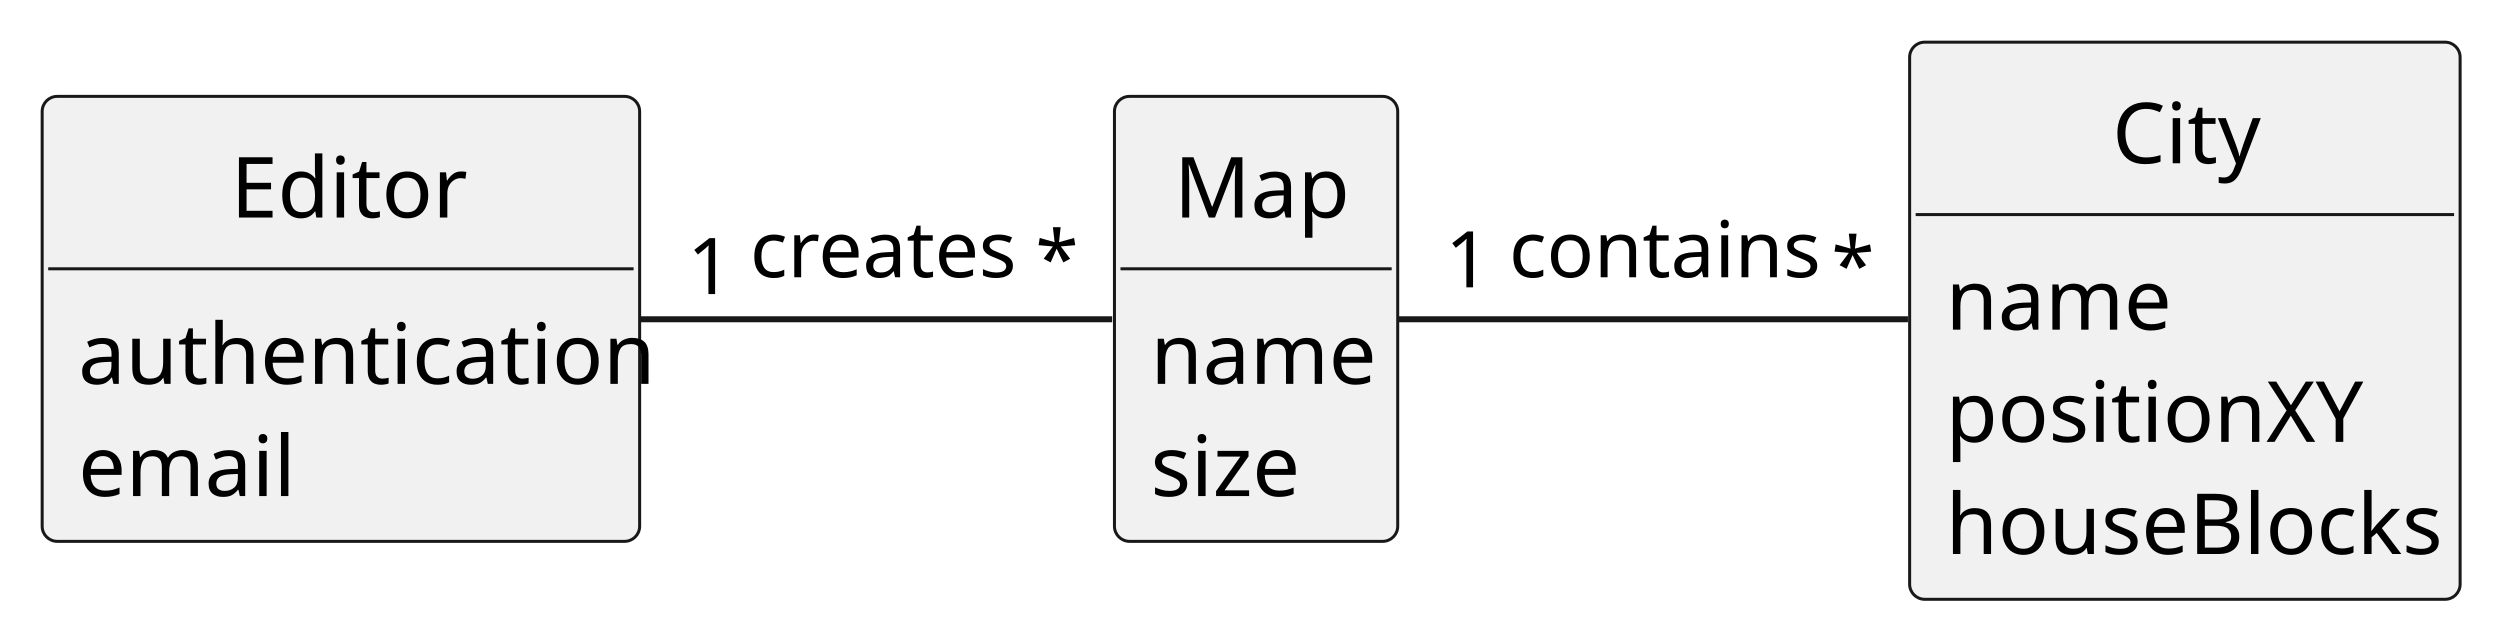
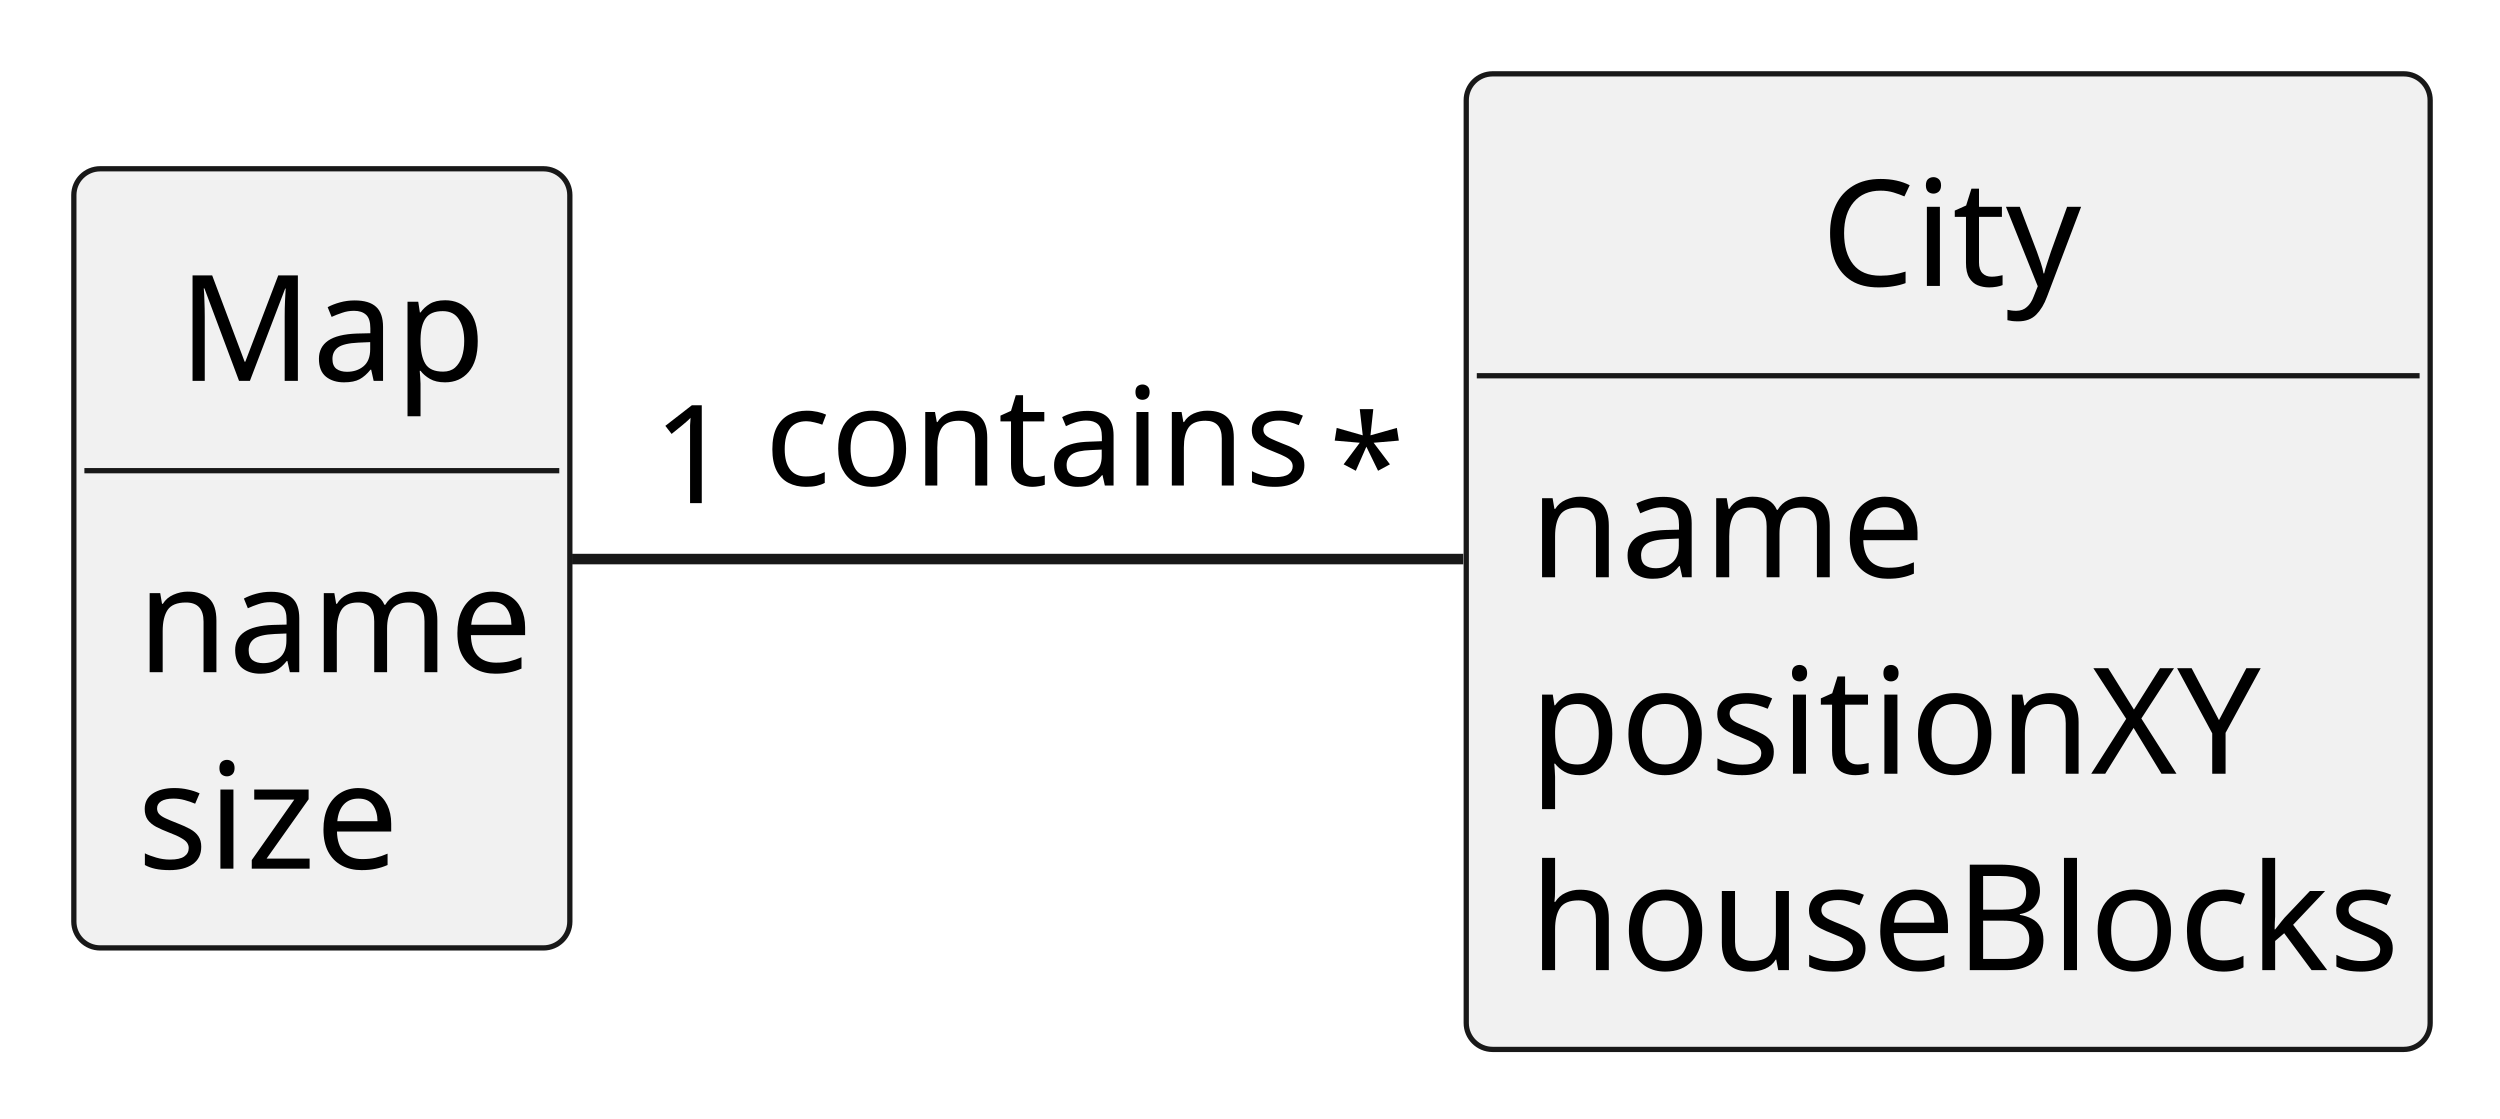
- <svg xmlns="http://www.w3.org/2000/svg" contentStyleType="text/css" height="106px" preserveAspectRatio="none" style="width:415px;height:106px;background:#FFFFFF;" version="1.1" viewBox="0 0 415 106" width="415px" zoomAndPan="magnify">
+ <svg xmlns="http://www.w3.org/2000/svg" contentStyleType="text/css" height="106px" preserveAspectRatio="none" style="width:237px;height:106px;background:#FFFFFF;" version="1.1" viewBox="0 0 237 106" width="237px" zoomAndPan="magnify">
  <defs />
  <g>
-     <g id="elem_Editor">
-       <rect codeLine="11" fill="#F1F1F1" height="73.863" id="Editor" rx="2.5" ry="2.5" style="stroke:#181818;stroke-width:0.5;" width="99.179" x="7" y="16" />
-       <text fill="#000000" font-family="sans-serif" font-size="14" lengthAdjust="spacing" textLength="36.572" x="38.303" y="36.107">Editor</text>
-       <line style="stroke:#181818;stroke-width:0.5;" x1="8" x2="105.179" y1="44.621" y2="44.621" />
-       <text fill="#000000" font-family="sans-serif" font-size="14" lengthAdjust="spacing" textLength="87.179" x="13" y="63.728">authentication</text>
-       <text fill="#000000" font-family="sans-serif" font-size="14" lengthAdjust="spacing" textLength="33.455" x="13" y="82.35">email</text>
-     </g>
    <g id="elem_Map">
-       <rect codeLine="16" fill="#F1F1F1" height="73.863" id="Map" rx="2.5" ry="2.5" style="stroke:#181818;stroke-width:0.5;" width="47.02" x="185" y="16" />
-       <text fill="#000000" font-family="sans-serif" font-size="14" lengthAdjust="spacing" textLength="27.234" x="194.893" y="36.107">Map</text>
-       <line style="stroke:#181818;stroke-width:0.5;" x1="186" x2="231.02" y1="44.621" y2="44.621" />
-       <text fill="#000000" font-family="sans-serif" font-size="14" lengthAdjust="spacing" textLength="35.02" x="191" y="63.728">name</text>
-       <text fill="#000000" font-family="sans-serif" font-size="14" lengthAdjust="spacing" textLength="24.896" x="191" y="82.35">size</text>
+       <rect codeLine="11" fill="#F1F1F1" height="73.863" id="Map" rx="2.5" ry="2.5" style="stroke:#181818;stroke-width:0.5;" width="47.02" x="7" y="16" />
+       <text fill="#000000" font-family="sans-serif" font-size="14" lengthAdjust="spacing" textLength="27.234" x="16.893" y="36.107">Map</text>
+       <line style="stroke:#181818;stroke-width:0.5;" x1="8" x2="53.02" y1="44.621" y2="44.621" />
+       <text fill="#000000" font-family="sans-serif" font-size="14" lengthAdjust="spacing" textLength="35.02" x="13" y="63.728">name</text>
+       <text fill="#000000" font-family="sans-serif" font-size="14" lengthAdjust="spacing" textLength="24.896" x="13" y="82.35">size</text>
    </g>
    <g id="elem_City">
-       <rect codeLine="21" fill="#F1F1F1" height="92.484" id="City" rx="2.5" ry="2.5" style="stroke:#181818;stroke-width:0.5;" width="91.379" x="317" y="7" />
-       <text fill="#000000" font-family="sans-serif" font-size="14" lengthAdjust="spacing" textLength="24.11" x="350.634" y="27.107">City</text>
-       <line style="stroke:#181818;stroke-width:0.5;" x1="318" x2="407.379" y1="35.621" y2="35.621" />
-       <text fill="#000000" font-family="sans-serif" font-size="14" lengthAdjust="spacing" textLength="35.02" x="323" y="54.728">name</text>
-       <text fill="#000000" font-family="sans-serif" font-size="14" lengthAdjust="spacing" textLength="66.931" x="323" y="73.35">positionXY</text>
-       <text fill="#000000" font-family="sans-serif" font-size="14" lengthAdjust="spacing" textLength="79.379" x="323" y="91.971">houseBlocks</text>
+       <rect codeLine="16" fill="#F1F1F1" height="92.484" id="City" rx="2.5" ry="2.5" style="stroke:#181818;stroke-width:0.5;" width="91.379" x="139" y="7" />
+       <text fill="#000000" font-family="sans-serif" font-size="14" lengthAdjust="spacing" textLength="24.11" x="172.634" y="27.107">City</text>
+       <line style="stroke:#181818;stroke-width:0.5;" x1="140" x2="229.379" y1="35.621" y2="35.621" />
+       <text fill="#000000" font-family="sans-serif" font-size="14" lengthAdjust="spacing" textLength="35.02" x="145" y="54.728">name</text>
+       <text fill="#000000" font-family="sans-serif" font-size="14" lengthAdjust="spacing" textLength="66.931" x="145" y="73.35">positionXY</text>
+       <text fill="#000000" font-family="sans-serif" font-size="14" lengthAdjust="spacing" textLength="79.379" x="145" y="91.971">houseBlocks</text>
    </g>
    <g id="link_Map_City">
-       <path codeLine="28" d="M232.23,53 C254.67,53 288.95,53 316.72,53 " fill="none" id="Map-City" style="stroke:#181818;stroke-width:1.0;" />
-       <text fill="#000000" font-family="sans-serif" font-size="13" lengthAdjust="spacing" textLength="48.42" x="250.5" y="46.028">contains</text>
-       <text fill="#000000" font-family="sans-serif" font-size="13" lengthAdjust="spacing" textLength="7.23" x="239.918" y="47.698">1</text>
-       <text fill="#000000" font-family="sans-serif" font-size="13" lengthAdjust="spacing" textLength="5.059" x="304" y="48.658">*</text>
-     </g>
-     <g id="link_Editor_Map">
-       <path codeLine="30" d="M106.27,53 C132.59,53 163.7,53 184.62,53 " fill="none" id="Editor-Map" style="stroke:#181818;stroke-width:1.0;" />
-       <text fill="#000000" font-family="sans-serif" font-size="13" lengthAdjust="spacing" textLength="42.631" x="124.5" y="46.028">creates</text>
-       <text fill="#000000" font-family="sans-serif" font-size="13" lengthAdjust="spacing" textLength="7.23" x="114.098" y="48.811">1</text>
-       <text fill="#000000" font-family="sans-serif" font-size="13" lengthAdjust="spacing" textLength="5.059" x="171.876" y="47.594">*</text>
+       <path codeLine="23" d="M54.23,53 C76.67,53 110.95,53 138.72,53 " fill="none" id="Map-City" style="stroke:#181818;stroke-width:1.0;" />
+       <text fill="#000000" font-family="sans-serif" font-size="13" lengthAdjust="spacing" textLength="48.42" x="72.5" y="46.028">contains</text>
+       <text fill="#000000" font-family="sans-serif" font-size="13" lengthAdjust="spacing" textLength="7.23" x="61.918" y="47.698">1</text>
+       <text fill="#000000" font-family="sans-serif" font-size="13" lengthAdjust="spacing" textLength="5.059" x="126" y="48.658">*</text>
    </g>
  </g>
</svg>
